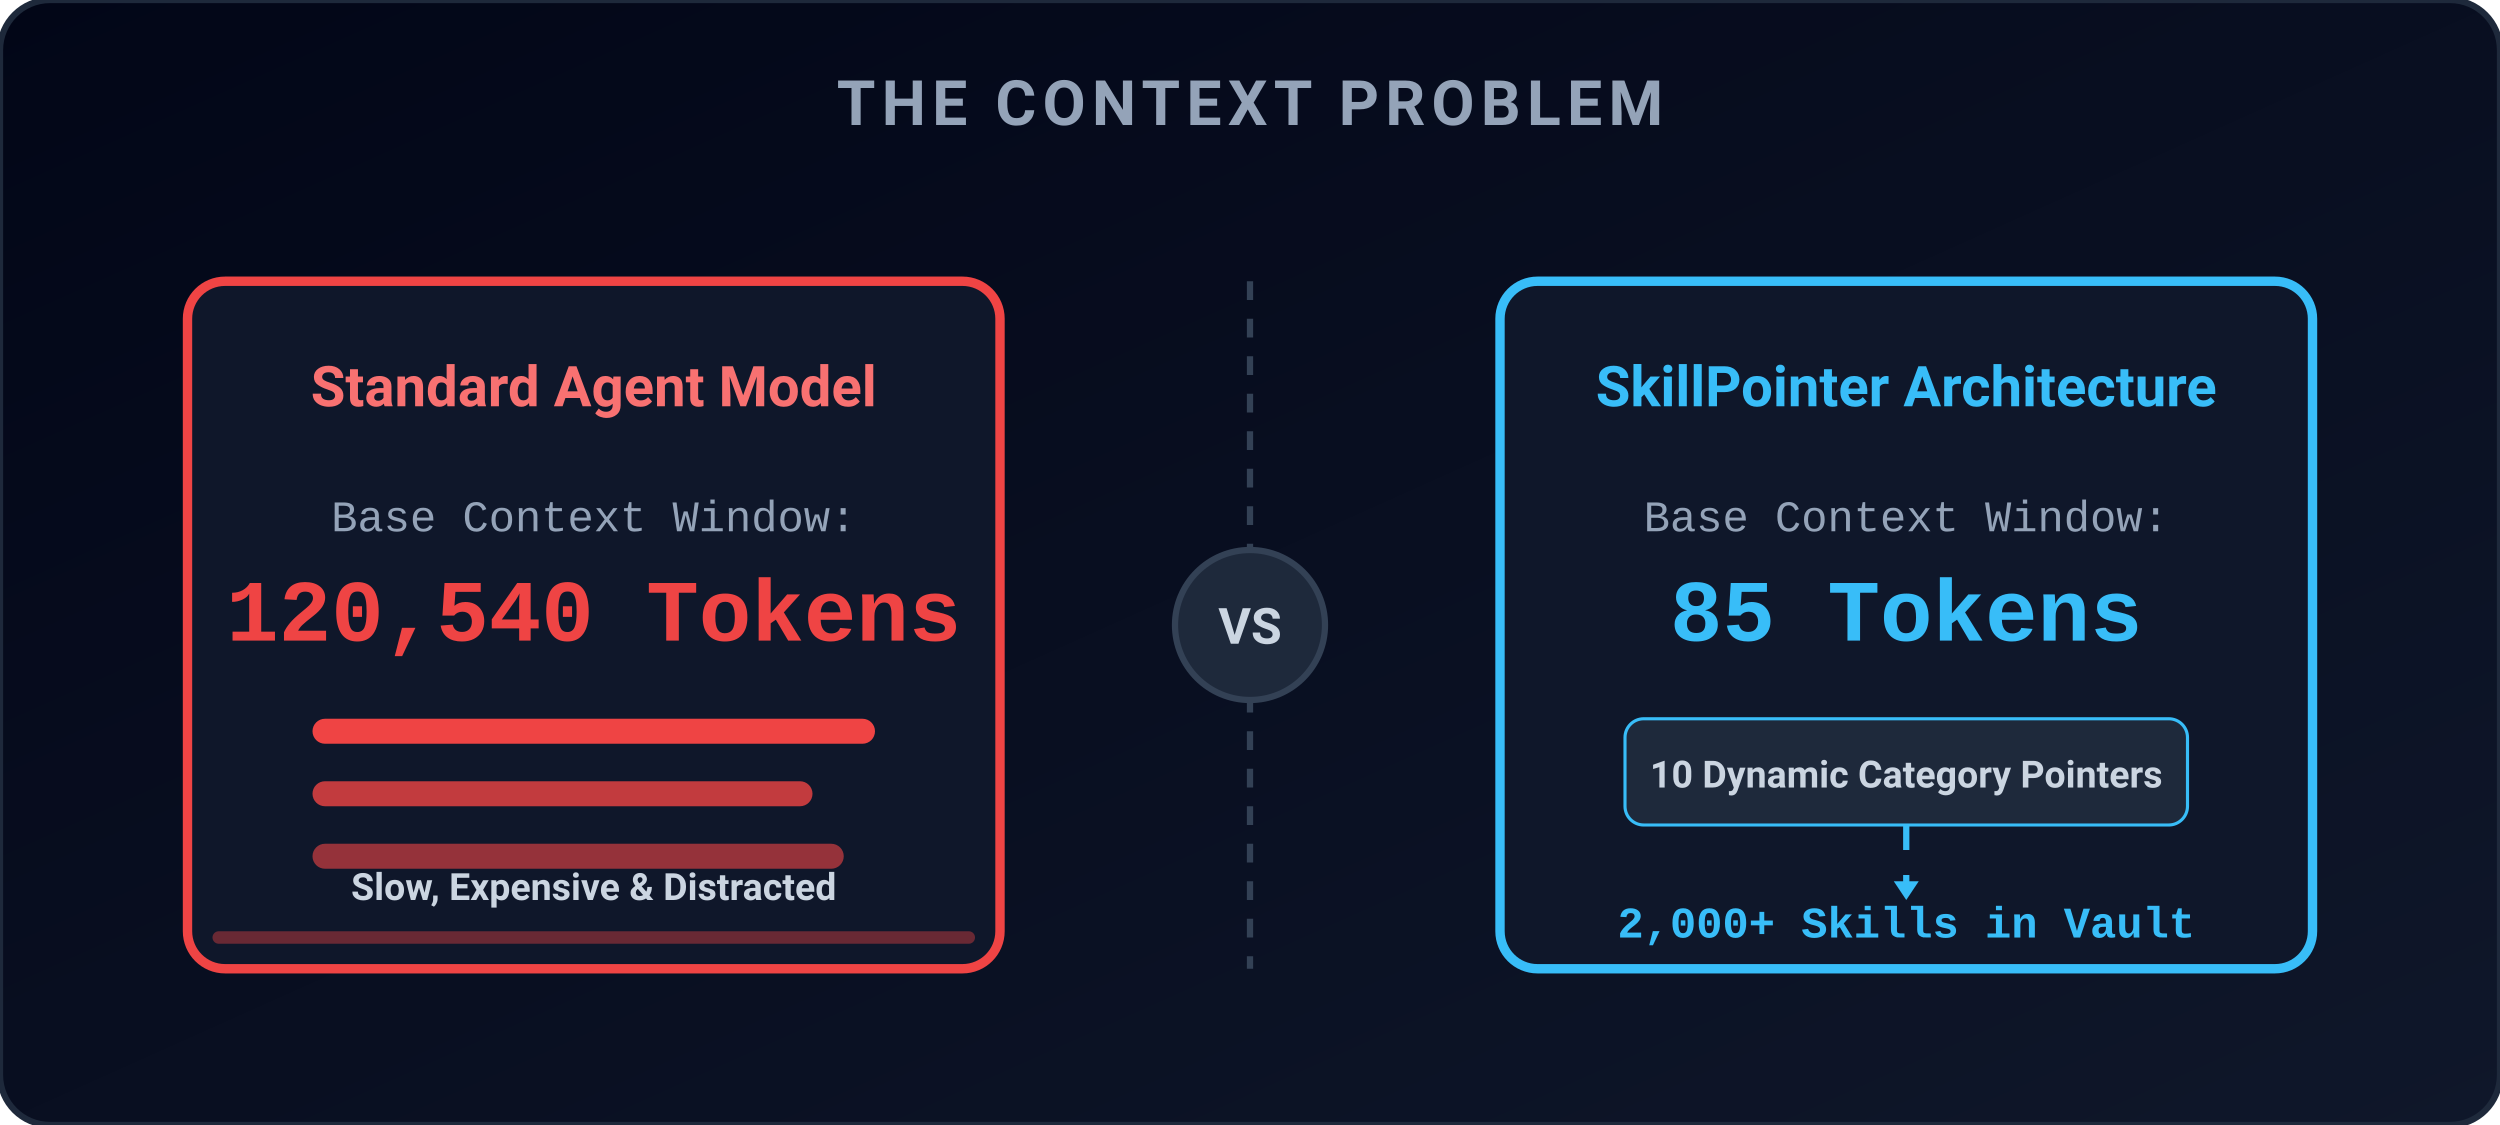
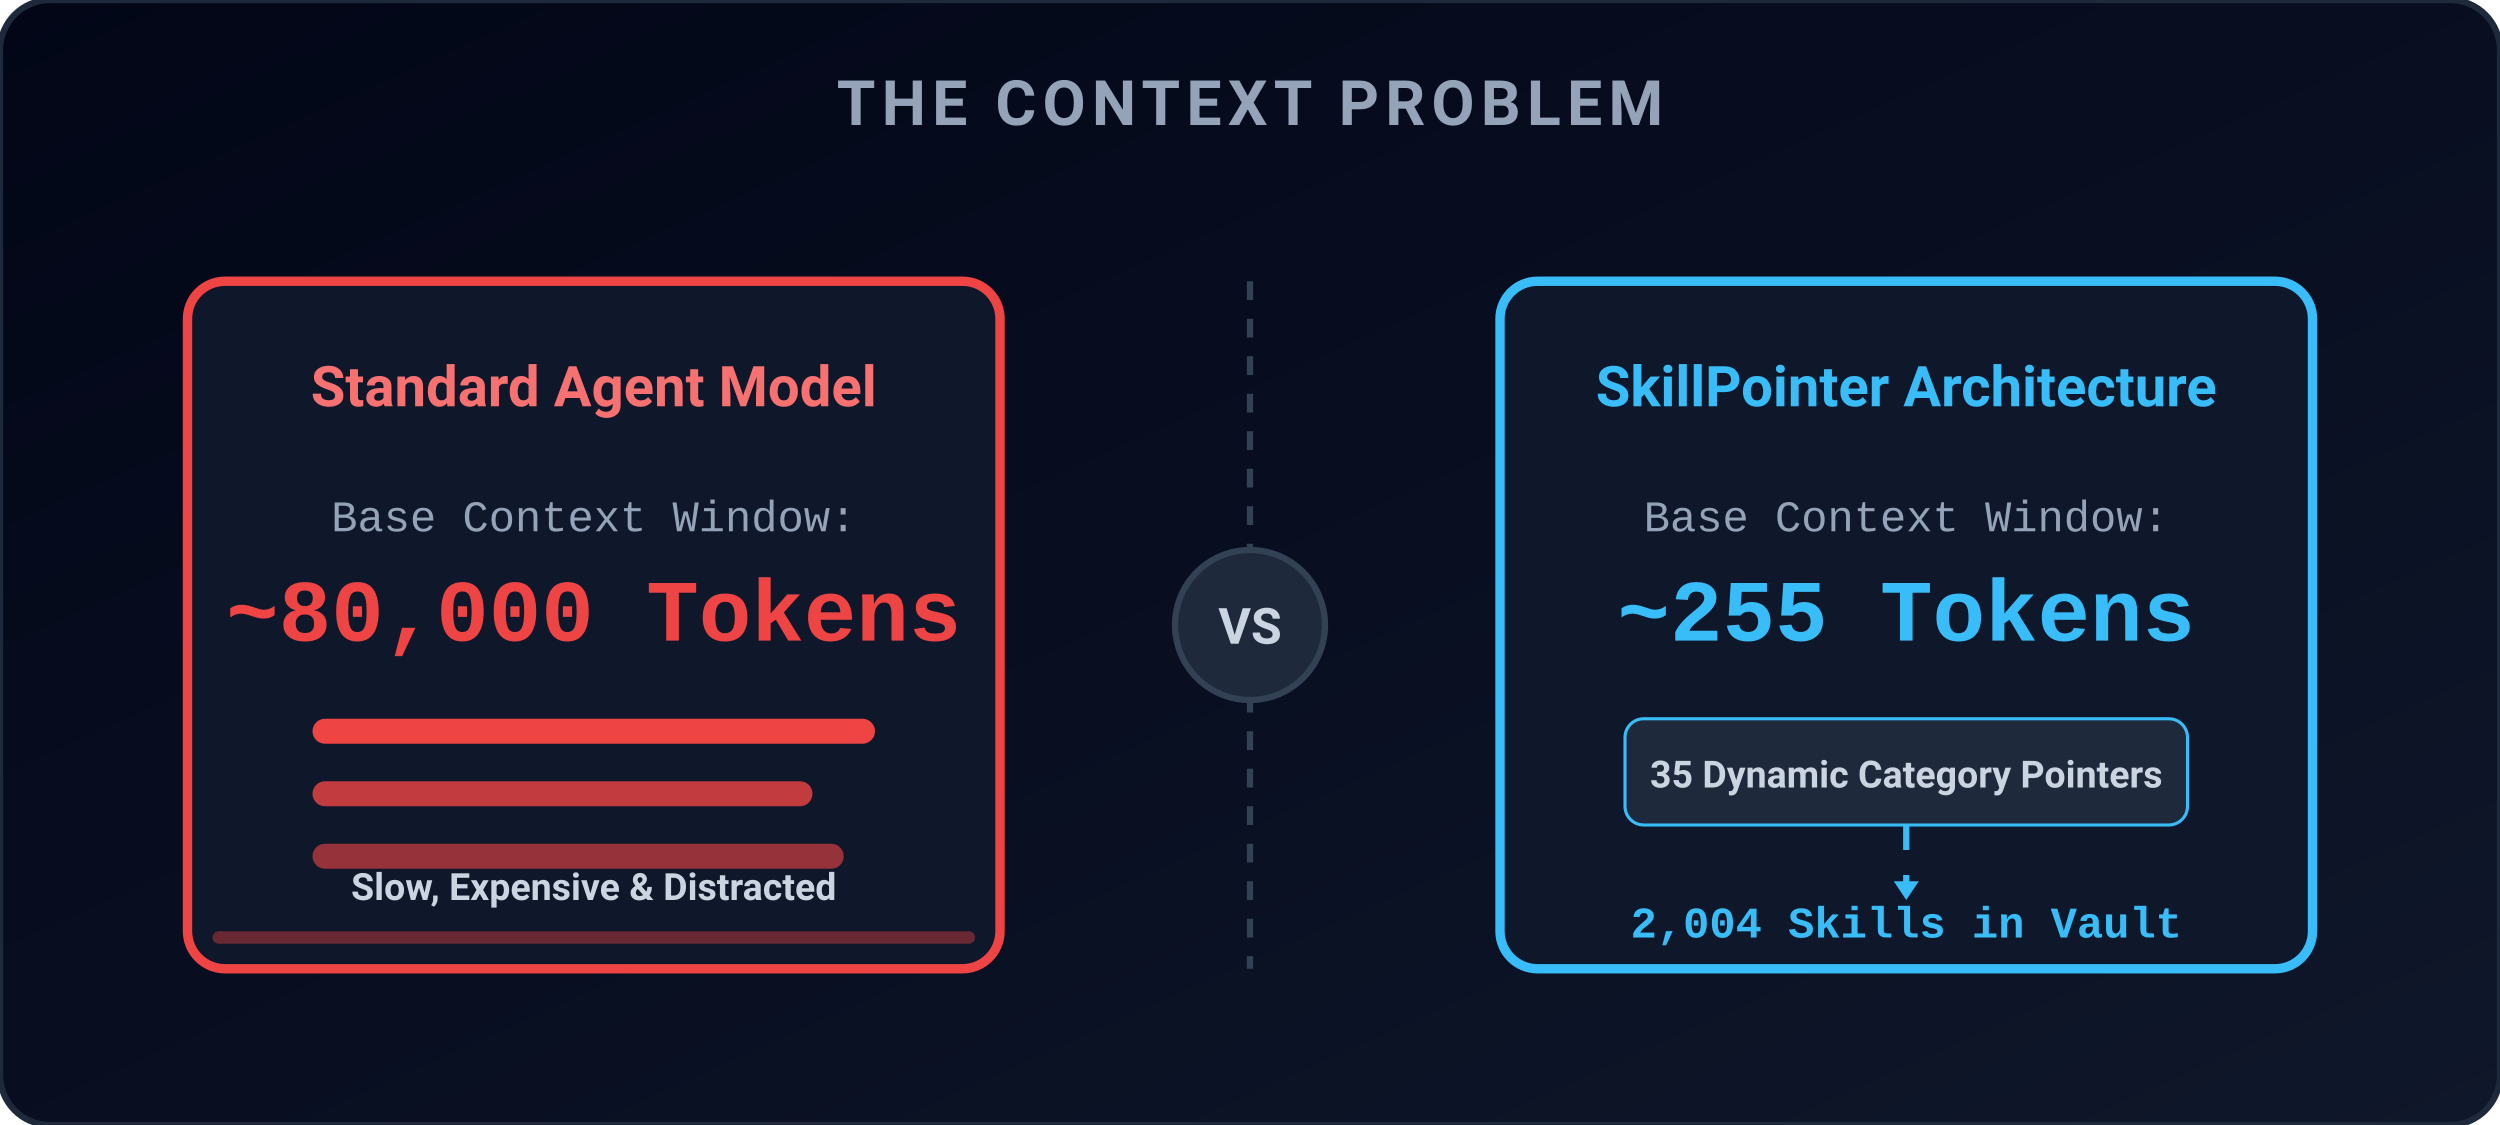
<svg xmlns="http://www.w3.org/2000/svg" viewBox="0 0 800 360" width="800" height="360">
  <defs>
    <style>
      .glow-red { stroke: #ef4444; stroke-width: 3px; }
      .glow-blue { stroke: #38bdf8; stroke-width: 3px; }
      .text-title { font-family: -apple-system, BlinkMacSystemFont, "Segoe UI", Roboto, Helvetica, Arial, sans-serif; font-size: 20px; font-weight: 600; fill: #94a3b8; letter-spacing: 2px; }
      .text-box-title-red { font-family: -apple-system, BlinkMacSystemFont, "Segoe UI", Roboto, Helvetica, Arial, sans-serif; font-size: 18px; font-weight: bold; fill: #f87171; }
      .text-box-title-blue { font-family: -apple-system, BlinkMacSystemFont, "Segoe UI", Roboto, Helvetica, Arial, sans-serif; font-size: 18px; font-weight: bold; fill: #38bdf8; }
      .text-normal { font-family: "SFMono-Regular", Consolas, "Liberation Mono", Menlo, Courier, monospace; font-size: 14px; fill: #94a3b8; }
      .text-strong-red { font-family: "SFMono-Regular", Consolas, "Liberation Mono", Menlo, Courier, monospace; font-size: 28px; font-weight: bold; fill: #ef4444; }
      .text-strong-blue { font-family: "SFMono-Regular", Consolas, "Liberation Mono", Menlo, Courier, monospace; font-size: 28px; font-weight: bold; fill: #38bdf8; }
      .text-small { font-family: -apple-system, BlinkMacSystemFont, "Segoe UI", Roboto, Helvetica, Arial, sans-serif; font-size: 12px; font-weight: 600; fill: #cbd5e1; }
      .text-vs { font-family: -apple-system, BlinkMacSystemFont, "Segoe UI", Roboto, Helvetica, Arial, sans-serif; font-size: 16px; font-weight: bold; fill: #cbd5e1; }
      .float { animation: float 6s ease-in-out infinite; }
      .float-delay { animation: float 6s ease-in-out 1.5s infinite; }
      .pulse { animation: pulse 3s infinite; }
      .dash-anim { stroke-dasharray: 8; animation: dash 2s linear infinite; }
      
      @keyframes float { 
        0% { transform: translateY(0px); } 
        50% { transform: translateY(-8px); } 
        100% { transform: translateY(0px); } 
      }
      @keyframes pulse { 
        0% { opacity: 0.6; } 
        50% { opacity: 1; } 
        100% { opacity: 0.6; } 
      }
      @keyframes dash { 
        to { stroke-dashoffset: -16; } 
      }
    </style>
    <linearGradient id="bgGradient" x1="0%" y1="0%" x2="100%" y2="100%">
      <stop offset="0%" stop-color="#020617" />
      <stop offset="100%" stop-color="#0f172a" />
    </linearGradient>
  </defs>
  <rect width="800" height="360" rx="16" fill="url(#bgGradient)" />
  <rect width="800" height="360" rx="16" fill="none" stroke="#1e293b" stroke-width="2" />
  <text x="400" y="40" class="text-title" text-anchor="middle">THE CONTEXT PROBLEM</text>
  <g transform="translate(60, 90)">
    <g class="float">
      <rect width="260" height="220" rx="12" fill="#0f172a" class="glow-red" />
      <text x="130" y="40" class="text-box-title-red" text-anchor="middle">Standard Agent Model</text>
      <text x="130" y="80" class="text-normal" text-anchor="middle">Base Context Window:</text>
-       <text x="130" y="115" class="text-strong-red pulse" text-anchor="middle">120,540 Tokens</text>
+       <text x="130" y="115" class="text-strong-red pulse" text-anchor="middle">~80,000 Tokens</text>
      <rect x="40" y="140" width="180" height="8" rx="4" fill="#ef4444" />
      <rect x="40" y="160" width="160" height="8" rx="4" fill="#ef4444" opacity="0.8" />
      <rect x="40" y="180" width="170" height="8" rx="4" fill="#ef4444" opacity="0.6" />
      <path d="M 10 210 L 250 210" stroke="#ef4444" stroke-width="4" stroke-linecap="round" opacity="0.4" />
      <text x="130" y="198" class="text-small" fill="#f87171" text-anchor="middle">Slow, Expensive &amp; Distracted</text>
    </g>
  </g>
  <line x1="400" y1="90" x2="400" y2="310" stroke="#334155" stroke-width="2" stroke-dasharray="6" />
  <circle cx="400" cy="200" r="24" fill="#1e293b" stroke="#334155" stroke-width="2" />
  <text x="400" y="206" class="text-vs" text-anchor="middle">VS</text>
  <g transform="translate(480, 90)">
    <g class="float-delay">
      <rect width="260" height="220" rx="12" fill="#0f172a" class="glow-blue" />
      <text x="130" y="40" class="text-box-title-blue" text-anchor="middle">SkillPointer Architecture</text>
      <text x="130" y="80" class="text-normal" text-anchor="middle">Base Context Window:</text>
-       <text x="130" y="115" class="text-strong-blue" text-anchor="middle">85 Tokens</text>
+       <text x="130" y="115" class="text-strong-blue" text-anchor="middle">~255 Tokens</text>
      <rect x="40" y="140" width="180" height="34" rx="6" fill="#1e293b" stroke="#38bdf8" stroke-width="1" />
-       <text x="130" y="162" class="text-small" text-anchor="middle">10 Dynamic Category Pointers</text>
+       <text x="130" y="162" class="text-small" text-anchor="middle">35 Dynamic Category Pointers</text>
      <path d="M 130 174 L 130 195" stroke="#38bdf8" stroke-width="2" fill="none" class="dash-anim" />
      <polygon points="126,192 134,192 130,198" fill="#38bdf8" />
-       <text x="130" y="210" font-family="&quot;SFMono-Regular&quot;, Consolas, &quot;Liberation Mono&quot;, Menlo, Courier, monospace" font-size="14" font-weight="bold" fill="#38bdf8" text-anchor="middle">2,000+ Skills in Vault</text>
+       <text x="130" y="210" font-family="&quot;SFMono-Regular&quot;, Consolas, &quot;Liberation Mono&quot;, Menlo, Courier, monospace" font-size="14" font-weight="bold" fill="#38bdf8" text-anchor="middle">2,004 Skills in Vault</text>
    </g>
  </g>
</svg>
